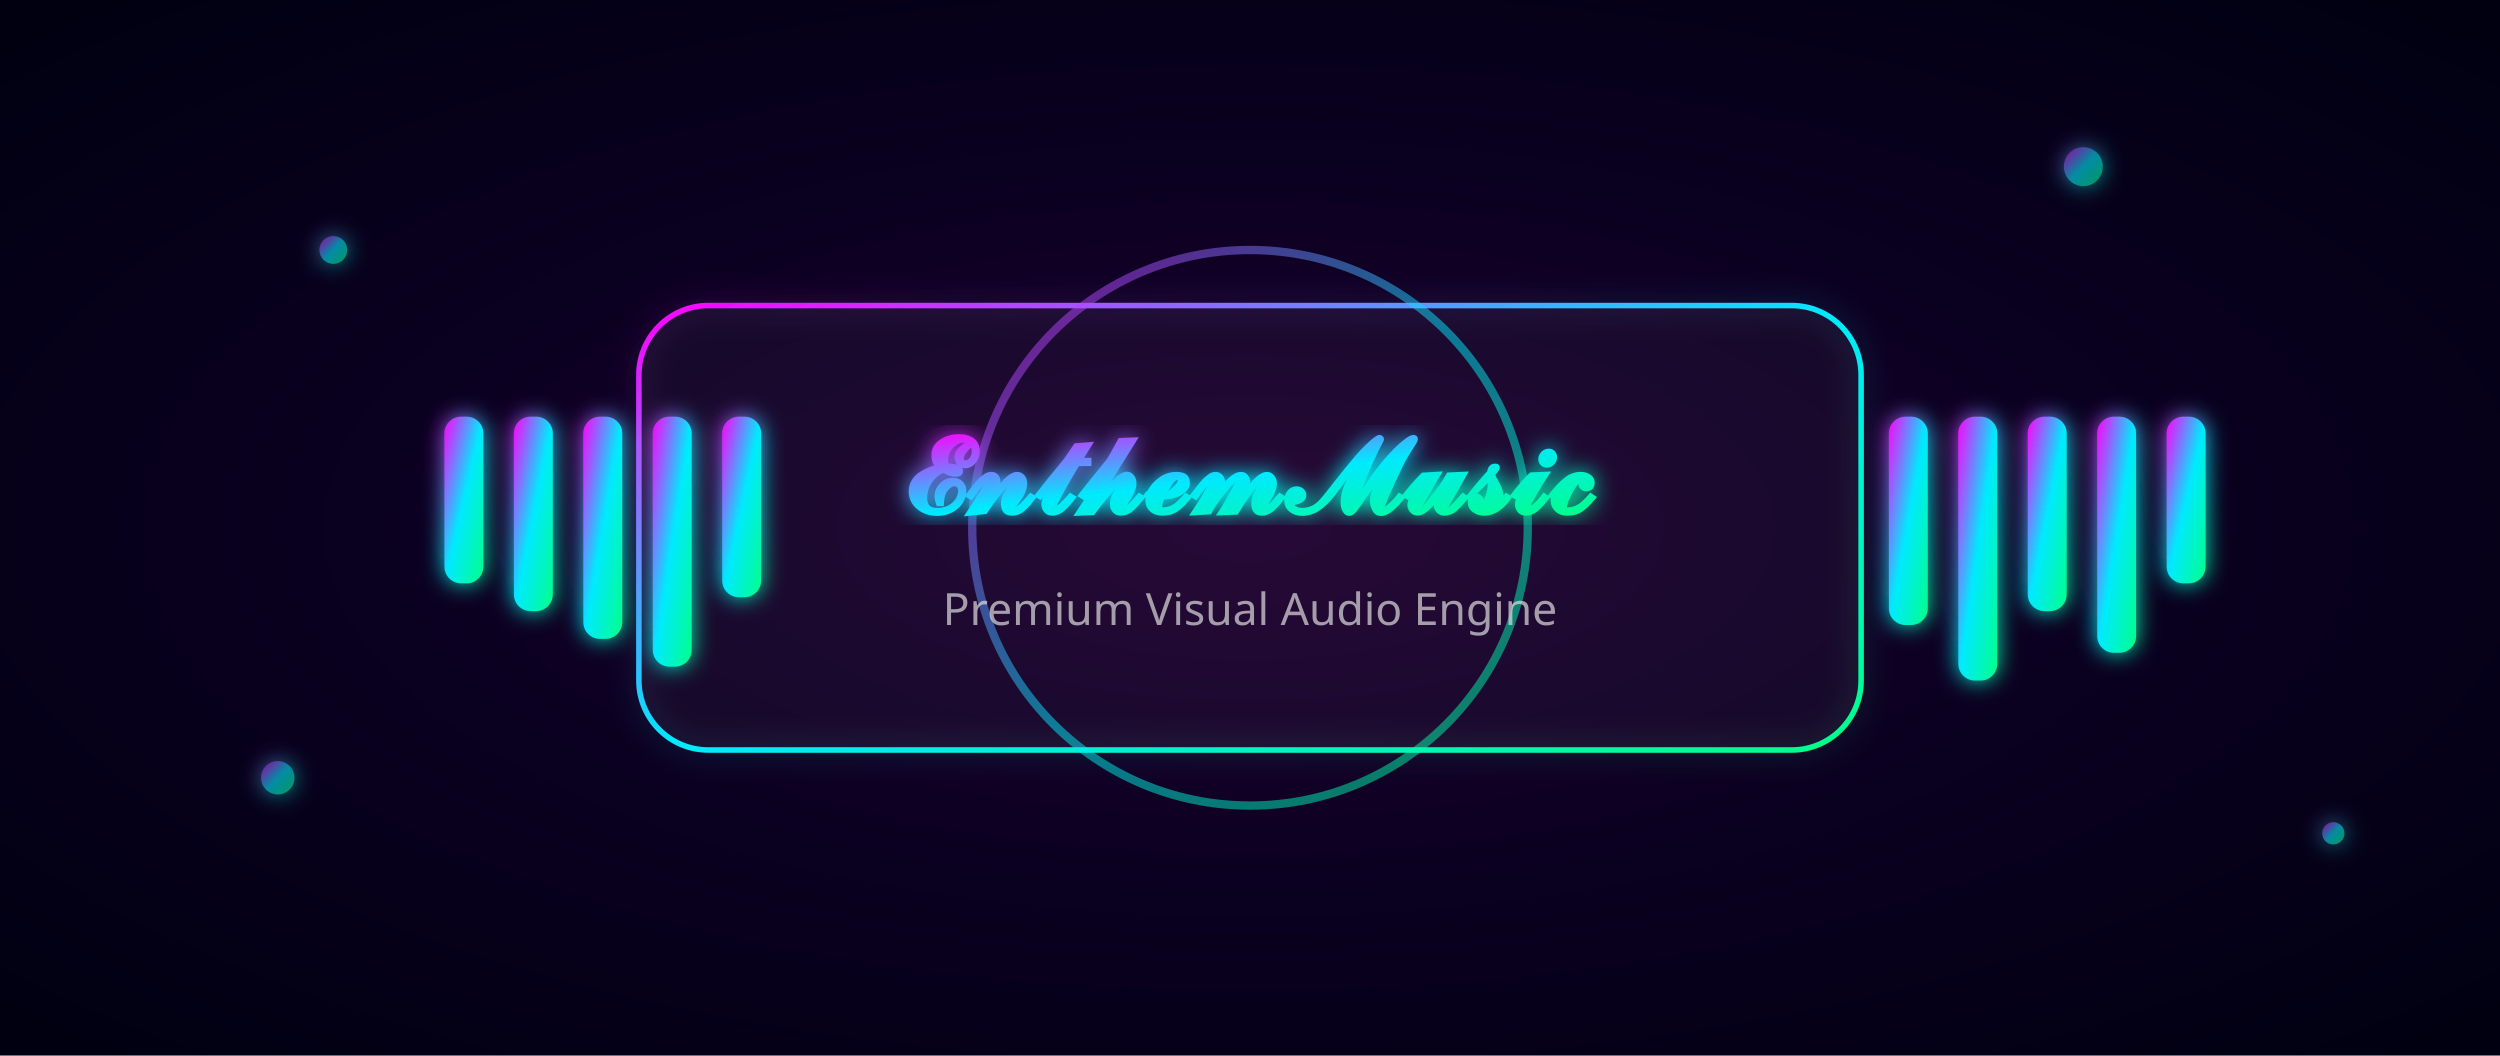
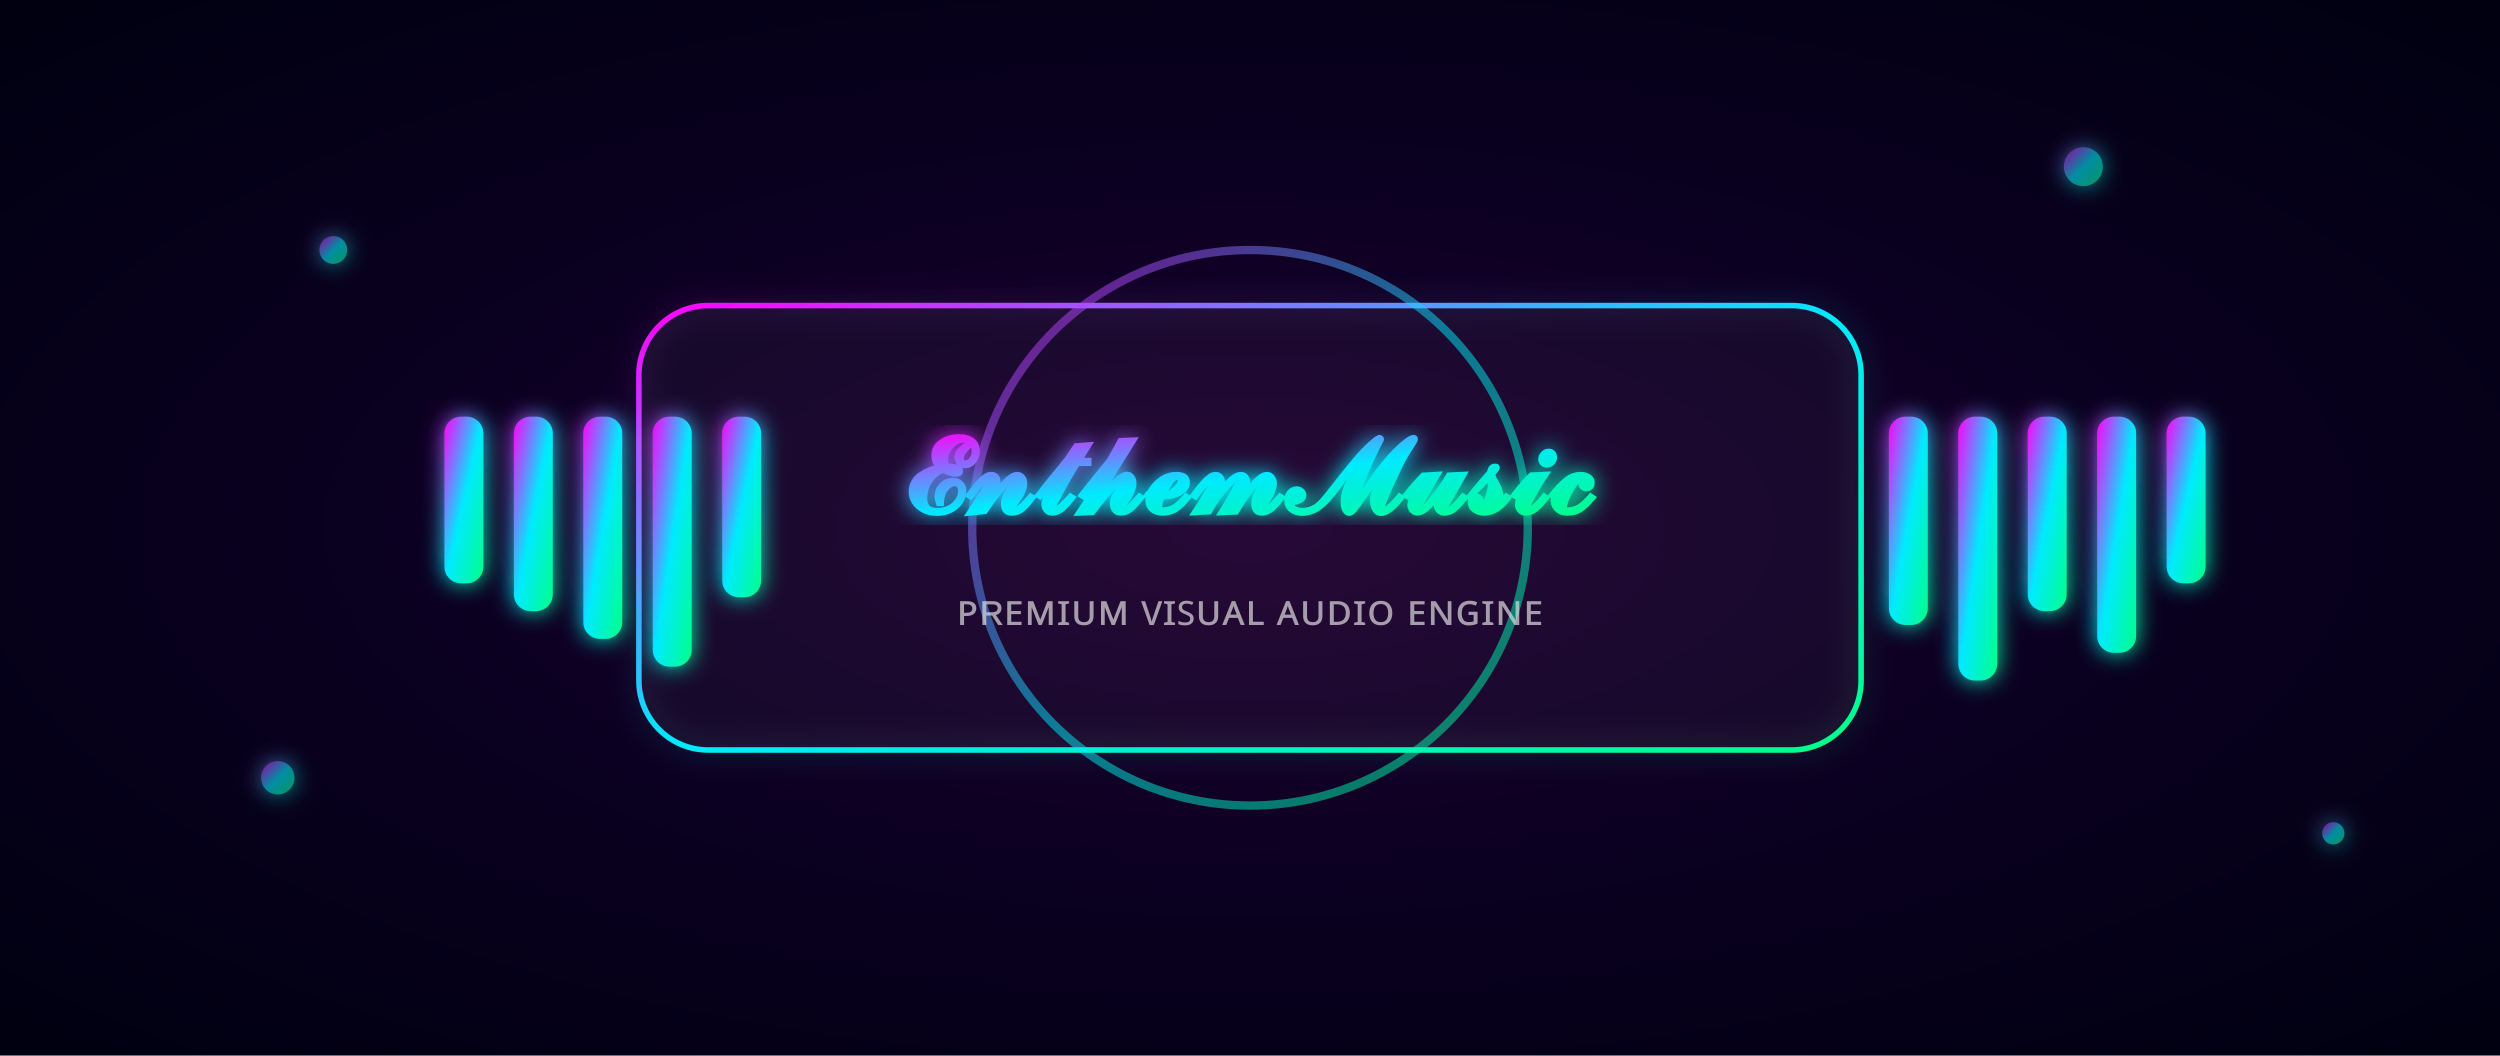
<svg xmlns="http://www.w3.org/2000/svg" width="100%" height="380" viewBox="0 0 900 380">
  <defs>
    <radialGradient id="bg" cx="50%" cy="50%" r="70%">
      <stop offset="0%" stop-color="#1f0030" />
      <stop offset="50%" stop-color="#0a0020" />
      <stop offset="100%" stop-color="#000010" />
    </radialGradient>
    <linearGradient id="neon" x1="0%" y1="0%" x2="100%" y2="100%">
      <stop offset="0%" stop-color="#ff00ff" />
      <stop offset="50%" stop-color="#00eaff" />
      <stop offset="100%" stop-color="#00ff88" />
    </linearGradient>
    <filter id="softGlow">
      <feGaussianBlur stdDeviation="4" result="glow" />
      <feMerge>
        <feMergeNode in="glow" />
        <feMergeNode in="SourceGraphic" />
      </feMerge>
    </filter>
    <filter id="glass" x="-20%" y="-20%" width="140%" height="140%">
      <feGaussianBlur in="SourceGraphic" stdDeviation="5" result="blur" />
      <feColorMatrix result="matrixOut" type="matrix" values="1 0 0 0 0                   0 1 0 0 0                   0 0 1 0 0                   0 0 0 0.3 0" />
      <feBlend in="SourceGraphic" in2="matrixOut" mode="normal" />
    </filter>
    <style>
      @keyframes eq {
        0% { height: 20px; }
        25% { height: 80px; }
        50% { height: 40px; }
        75% { height: 100px; }
        100% { height: 30px; }
      }

      @keyframes float {
        0% { transform: translateY(0px); opacity: 0.8; }
        50% { transform: translateY(-15px); opacity: 1; }
        100% { transform: translateY(0px); opacity: 0.8; }
      }

      @keyframes ring {
        0% { r: 90; opacity: .4; }
        50% { r: 120; opacity: .2; }
        100% { r: 90; opacity: .4; }
      }
    </style>
  </defs>
  <rect width="100%" height="100%" fill="url(#bg)" />
  <g fill="url(#neon)" opacity="0.6" filter="url(#softGlow)">
    <circle cx="120" cy="90" r="5" style="animation: float 3s infinite ease-in-out; animation-delay: .2s" />
    <circle cx="750" cy="60" r="7" style="animation: float 4s infinite ease-in-out; animation-delay: .5s" />
    <circle cx="840" cy="300" r="4" style="animation: float 3.5s infinite ease-in-out; animation-delay: .9s" />
    <circle cx="100" cy="280" r="6" style="animation: float 4s infinite ease-in-out; animation-delay: 1.2s" />
  </g>
  <g transform="translate(450,190)">
    <rect x="-220" y="-80" width="440" height="160" rx="25" fill="rgba(255,255,255,0.03)" stroke="url(#neon)" stroke-width="2" filter="url(#glass)" />
    <circle r="100" fill="none" stroke="url(#neon)" stroke-width="3" style="animation:ring 4s infinite ease-in-out" opacity="0.5" />
    <text x="0" y="-5" text-anchor="middle" font-size="38" font-family="Poppins, sans-serif" font-weight="900" fill="url(#neon)" filter="url(#softGlow)">
      𝓔𝓷𝓽𝓱𝓮𝓶𝓜𝓾𝓼𝓲𝓬
    </text>
    <text x="0" y="35" text-anchor="middle" font-size="16" fill="#dddddd" opacity="0.7" font-family="Poppins, sans-serif">
-       Premium Visual Audio Engine
+       ᴘʀᴇᴍɪᴜᴍ ᴠɪꜱᴜᴀʟ ᴀᴜᴅɪᴏ ᴇɴɢɪɴᴇ
    </text>
  </g>
  <g transform="translate(160,200)" fill="url(#neon)" filter="url(#softGlow)">
    <rect x="0" y="-50" width="14" height="60" rx="6" style="animation:eq 1s infinite .1s" />
    <rect x="25" y="-50" width="14" height="70" rx="6" style="animation:eq 1.1s infinite .2s" />
    <rect x="50" y="-50" width="14" height="80" rx="6" style="animation:eq 1s infinite .3s" />
    <rect x="75" y="-50" width="14" height="90" rx="6" style="animation:eq 1.2s infinite .4s" />
    <rect x="100" y="-50" width="14" height="65" rx="6" style="animation:eq 1s infinite .5s" />
  </g>
  <g transform="translate(680,200)" fill="url(#neon)" filter="url(#softGlow)">
    <rect x="0" y="-50" width="14" height="75" rx="6" style="animation:eq 1s infinite .6s" />
    <rect x="25" y="-50" width="14" height="95" rx="6" style="animation:eq 1.1s infinite .7s" />
    <rect x="50" y="-50" width="14" height="70" rx="6" style="animation:eq 1s infinite .8s" />
    <rect x="75" y="-50" width="14" height="85" rx="6" style="animation:eq 1.2s infinite .9s" />
    <rect x="100" y="-50" width="14" height="60" rx="6" style="animation:eq 1s infinite 1s" />
  </g>
</svg>
